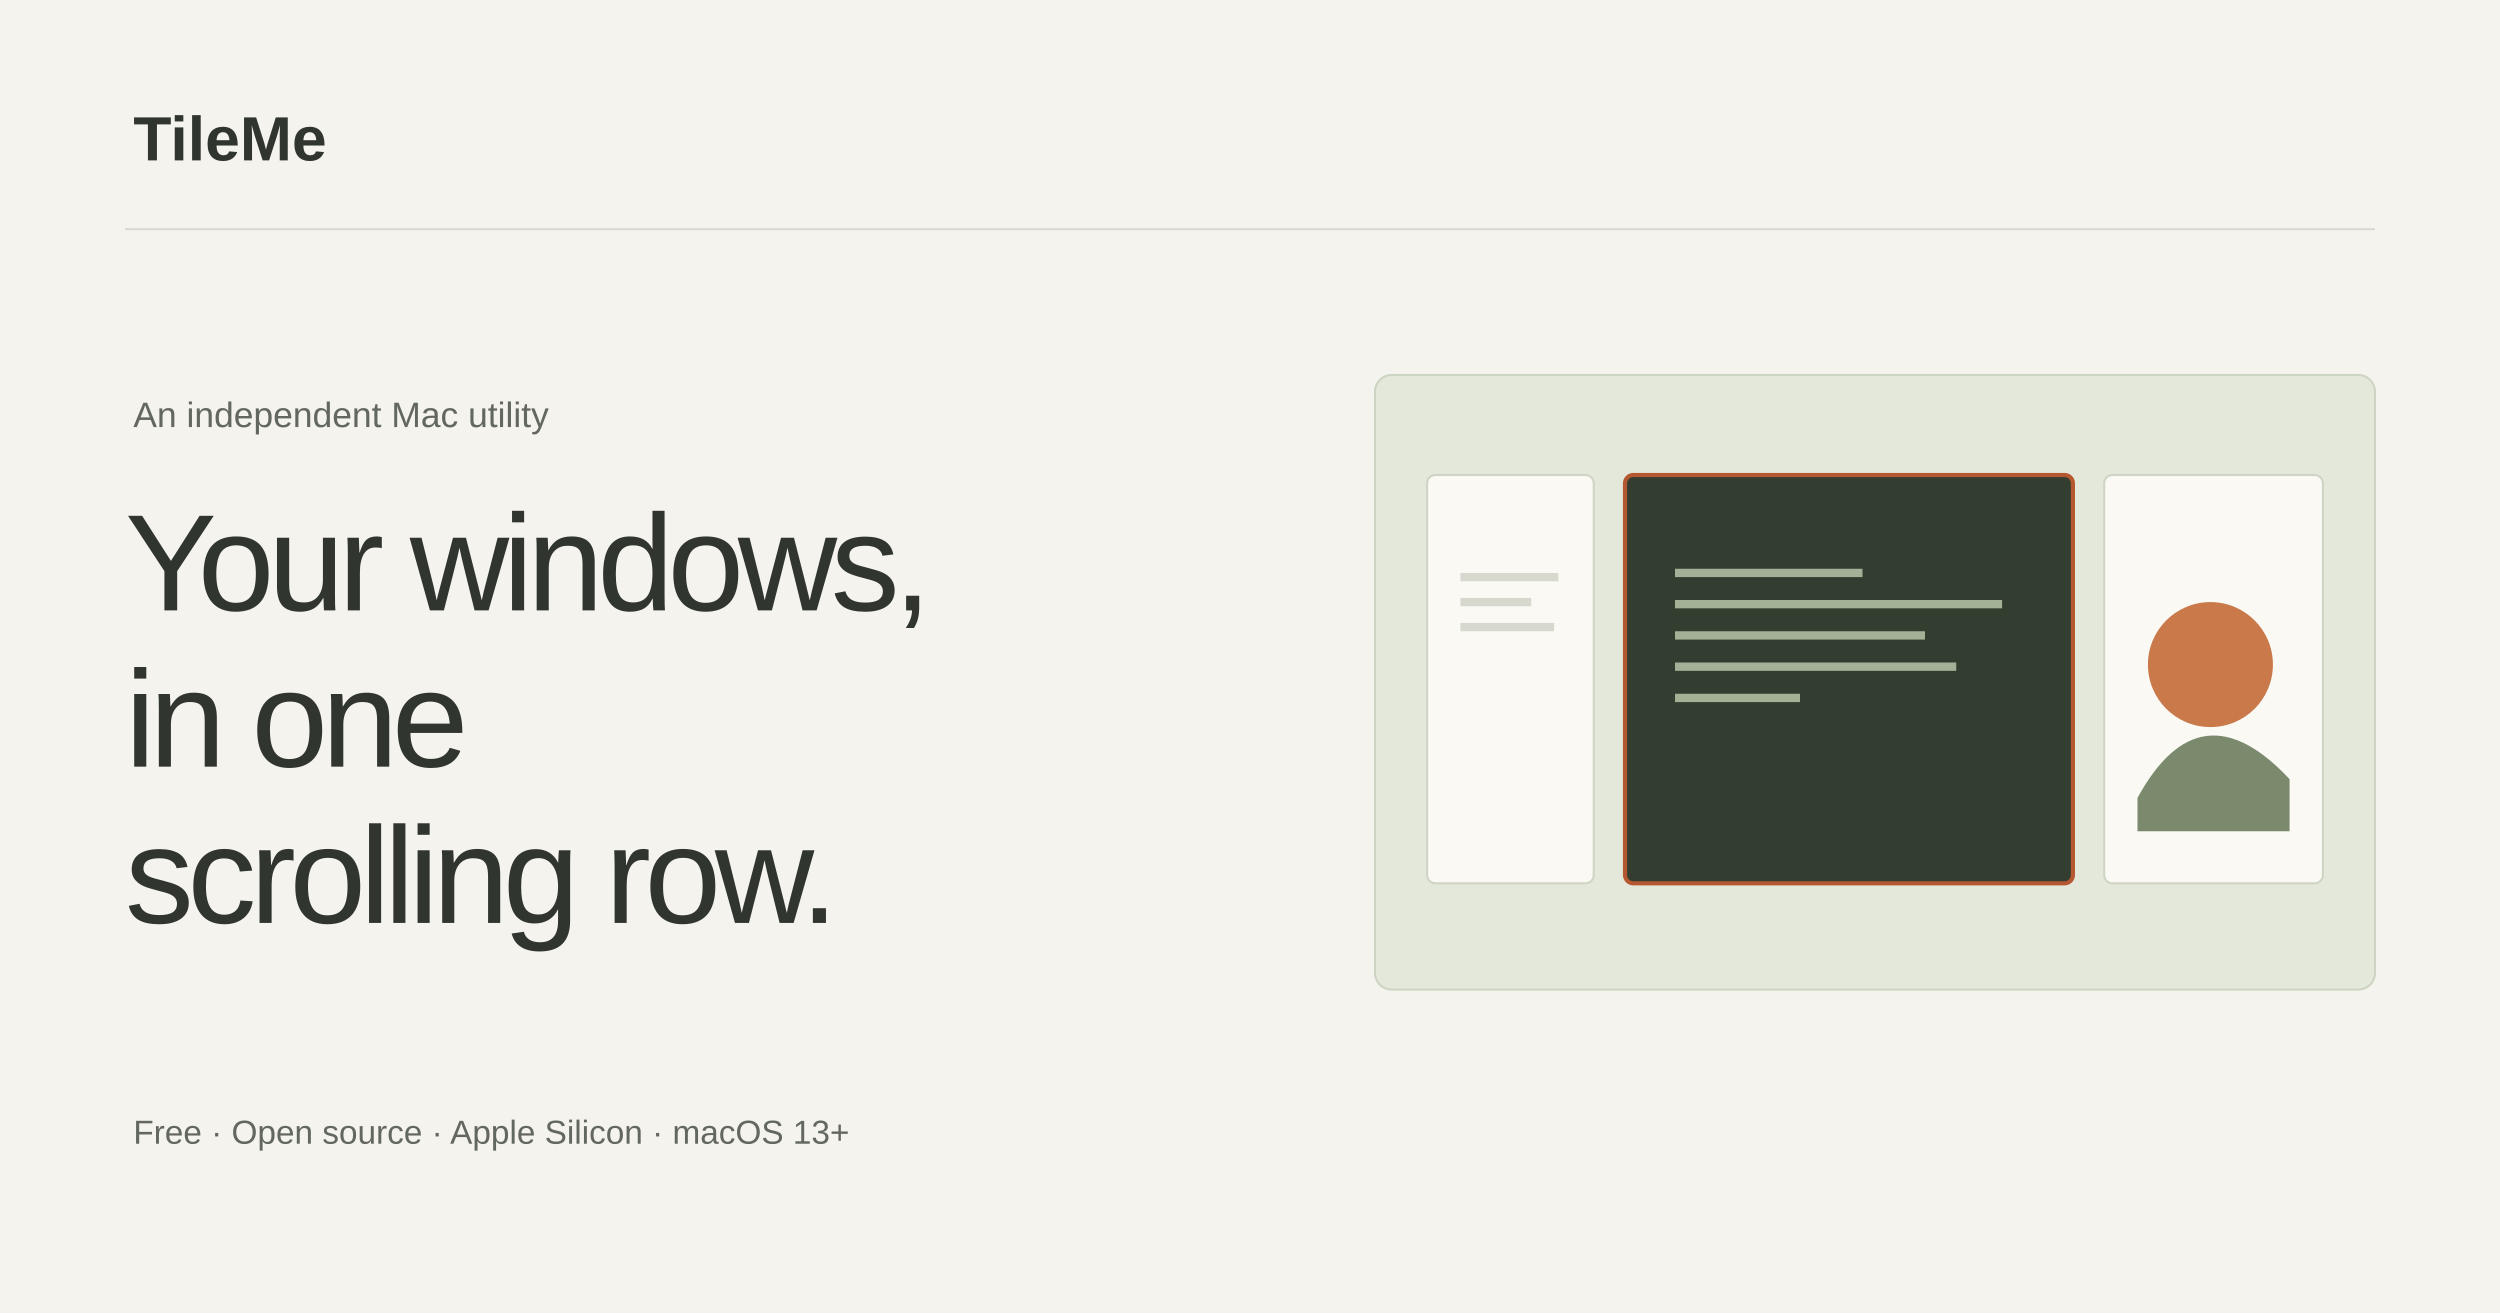
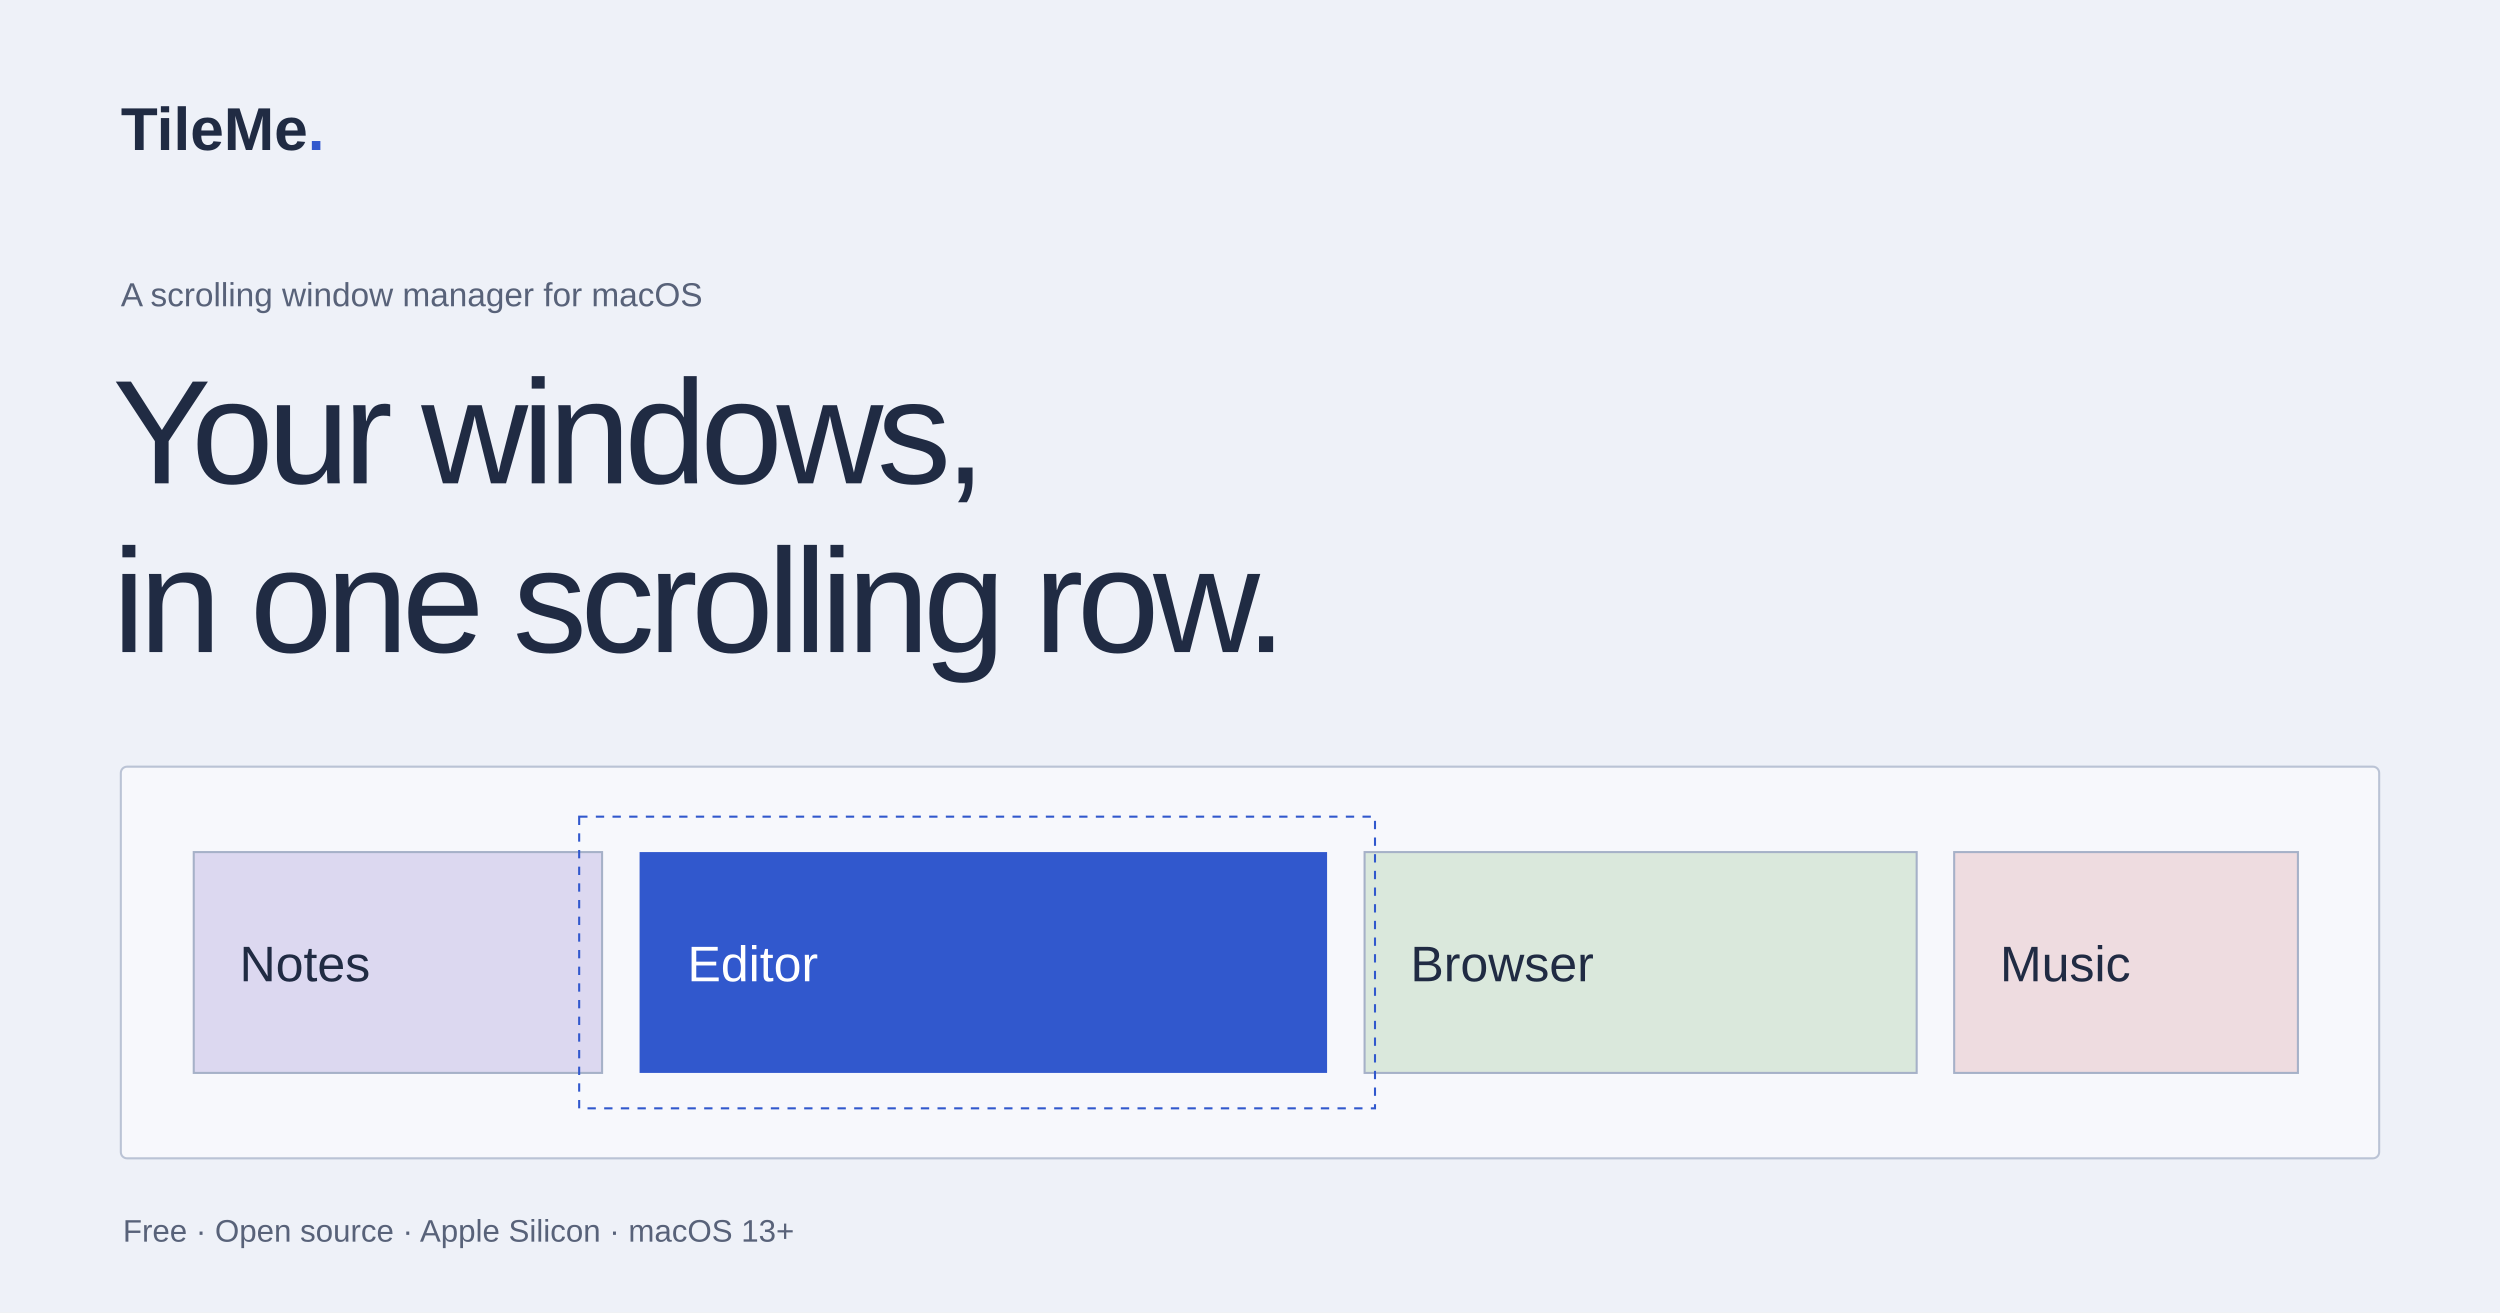
<svg xmlns="http://www.w3.org/2000/svg" width="1200" height="630" viewBox="0 0 1200 630">
-   <rect width="1200" height="630" fill="#f5f3ed" />
-   <path d="M60 110h1080" stroke="#d7d9cf" />
-   <g font-family="Avenir Next,Avenir,Arial,sans-serif" fill="#30362f">
-     <text x="64" y="77" font-size="30" font-weight="600">TileMe</text>
-     <text x="64" y="205" font-size="17" fill="#62685e">An independent Mac utility</text>
-     <text x="60" y="293" font-size="66" letter-spacing="-3">Your windows,</text>
-     <text x="60" y="368" font-size="66" letter-spacing="-3">in one</text>
-     <text x="60" y="443" font-size="66" letter-spacing="-3">scrolling row.</text>
-     <text x="64" y="549" font-size="16" fill="#62685e">Free · Open source · Apple Silicon · macOS 13+</text>
+   <rect width="1200" height="630" fill="#eef1f8" />
+   <g font-family="Arial,sans-serif" fill="#202b43">
+     <text x="58" y="72" font-size="29" font-weight="600">TileMe<tspan fill="#3158cd">.</tspan>
+     </text>
+     <text x="58" y="147" font-size="16" fill="#586279">A scrolling window manager for macOS</text>
+     <text x="54" y="232" font-size="71" letter-spacing="-3">Your windows,</text>
+     <text x="54" y="313" font-size="71" letter-spacing="-3">in one scrolling row.</text>
  </g>
-   <rect x="660" y="180" width="480" height="295" rx="8" fill="#e4e8db" stroke="#ced4c3" />
-   <rect x="685" y="228" width="80" height="196" rx="4" fill="#faf9f4" stroke="#cfd5c5" />
-   <rect x="780" y="228" width="215" height="196" rx="4" fill="#343e30" stroke="#b55730" stroke-width="2" />
-   <rect x="1010" y="228" width="105" height="196" rx="4" fill="#faf9f4" stroke="#cfd5c5" />
-   <g stroke="#a4b196" stroke-width="4">
-     <path d="M804 275h90m-90 15h157m-157 15h120m-120 15h135m-135 15h60" />
+   <rect x="58" y="368" width="1084" height="188" rx="3" fill="#f7f8fc" stroke="#bac3d5" />
+   <rect x="93" y="409" width="196" height="106" fill="#dcd8f0" stroke="#a6b1c8" />
+   <rect x="307" y="409" width="330" height="106" fill="#3158cd" />
+   <rect x="655" y="409" width="265" height="106" fill="#dae8dc" stroke="#a6b1c8" />
+   <rect x="938" y="409" width="165" height="106" fill="#eedce0" stroke="#a6b1c8" />
+   <g font-family="Arial,sans-serif" font-size="24" fill="#202b43">
+     <text x="115" y="471">Notes</text>
+     <text x="330" y="471" fill="white">Editor</text>
+     <text x="677" y="471">Browser</text>
+     <text x="960" y="471">Music</text>
  </g>
-   <g fill="#d7d9cf">
-     <rect x="701" y="275" width="47" height="4" />
-     <rect x="701" y="287" width="34" height="4" />
-     <rect x="701" y="299" width="45" height="4" />
-   </g>
-   <circle cx="1061" cy="319" r="30" fill="#c9794a" />
-   <path d="M1026 383q30-55 73-9v25h-73" fill="#7b896d" />
+   <path d="M278 392h382v140H278Z" fill="none" stroke="#3158cd" stroke-dasharray="4 4" />
+   <text x="59" y="596" font-family="Arial,sans-serif" font-size="15" fill="#586279">Free · Open source · Apple Silicon · macOS 13+</text>
</svg>
